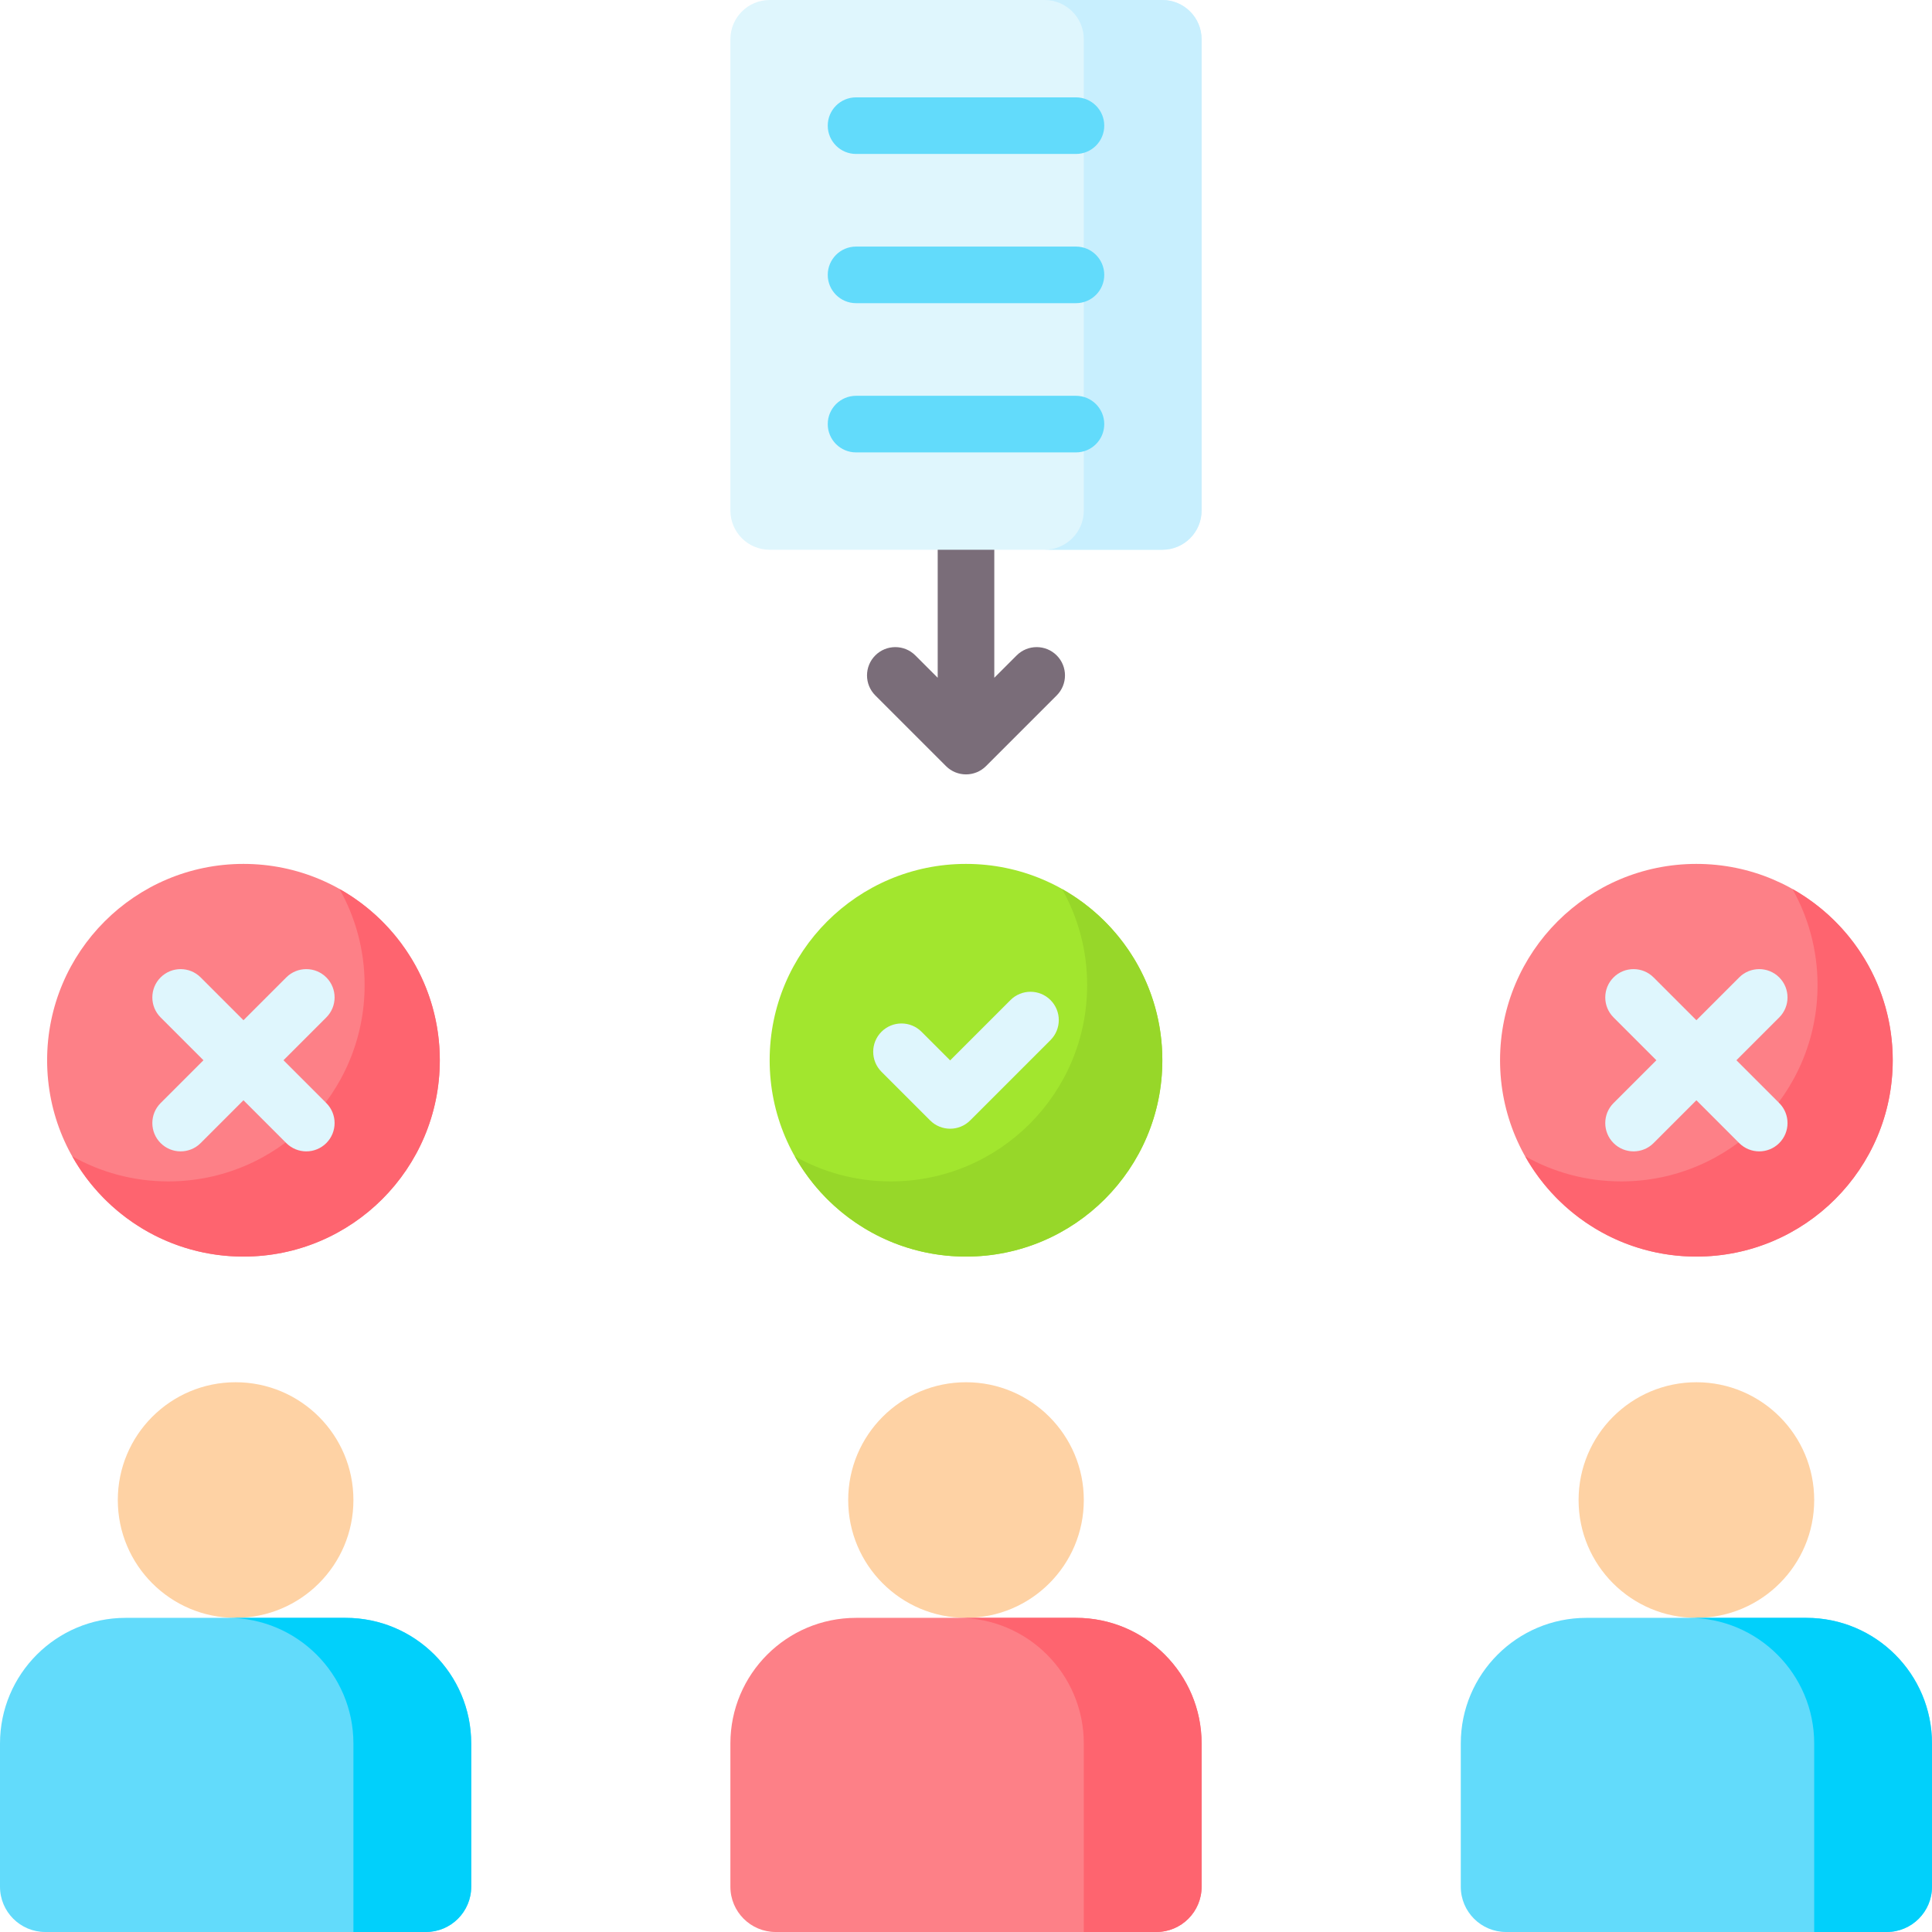
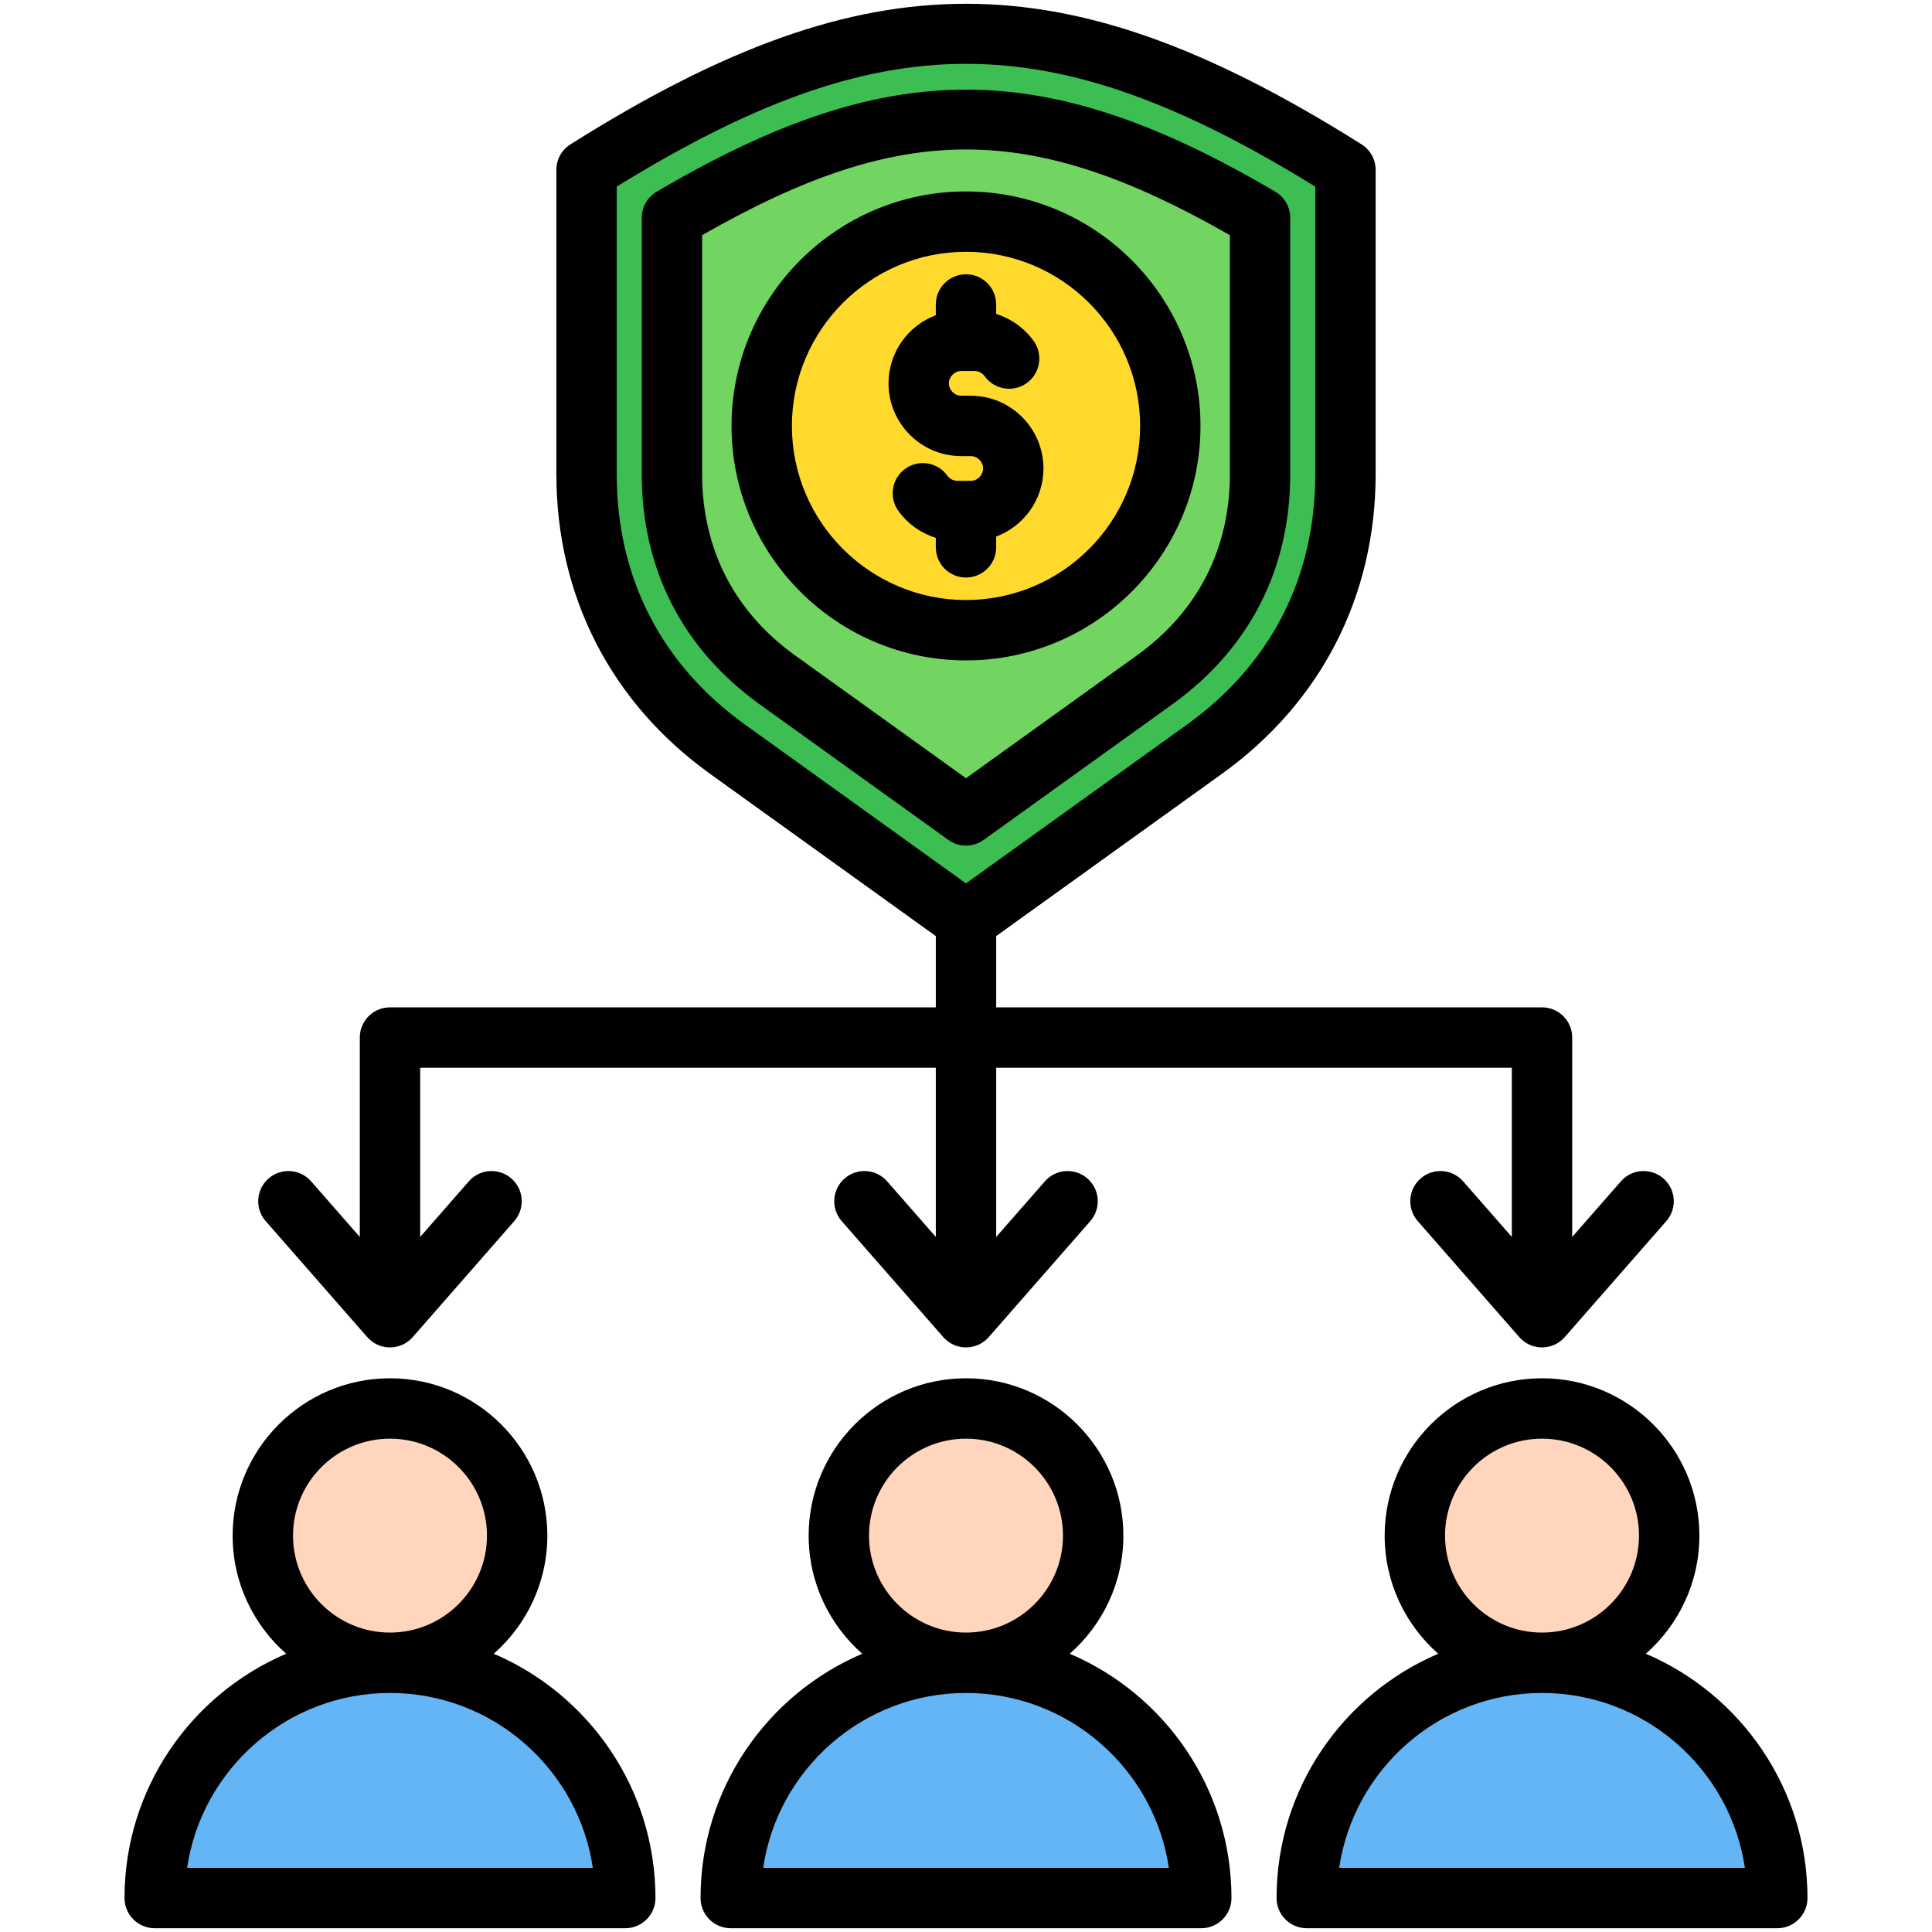
- <svg xmlns="http://www.w3.org/2000/svg" id="Capa_1" enable-background="new 0 0 512 512" height="512" viewBox="0 0 512 512" width="512">
+ <svg xmlns="http://www.w3.org/2000/svg" id="Layer_1" enable-background="new 0 0 512 512" viewBox="0 0 512 512">
  <g>
-     <path d="m280.035 173.688c-2.93-2.928-7.678-2.928-10.607 0l-5.928 5.928v-50.585c0-4.143-3.357-7.5-7.5-7.5s-7.5 3.357-7.5 7.5v50.585l-5.928-5.928c-2.93-2.928-7.678-2.928-10.607 0-2.929 2.93-2.929 7.678 0 10.607l18.731 18.731c1.465 1.464 3.385 2.196 5.304 2.196s3.839-.732 5.304-2.196l18.731-18.731c2.929-2.929 2.929-7.677 0-10.607z" fill="#7a6d79" />
    <g>
-       <g>
-         <circle cx="62.439" cy="397.528" fill="#fed2a4" r="31.22" />
+       <g clip-rule="evenodd" fill-rule="evenodd">
+         <g>
+           <ellipse cx="103.347" cy="406.952" fill="#ffd6bd" rx="33.698" ry="33.698" transform="matrix(.973 -.23 .23 .973 -90.734 34.631)" />
+           <path d="m165.599 499.494c-1.834-32.678-29.136-58.844-62.252-58.844s-60.418 26.166-62.252 58.844c-.053.946.253 1.778.903 2.466.651.689 1.466 1.04 2.413 1.04h117.872c.947 0 1.762-.351 2.413-1.04.65-.688.956-1.521.903-2.466z" fill="#64b5f6" />
+         </g>
+         <g>
+           <ellipse cx="256" cy="406.952" fill="#ffd6bd" rx="33.698" ry="33.698" transform="matrix(.707 -.707 .707 .707 -212.778 300.213)" />
+           <path d="m318.252 499.494c-1.834-32.678-29.136-58.844-62.252-58.844s-60.417 26.166-62.252 58.844c-.053.946.253 1.778.903 2.466.65.689 1.466 1.04 2.413 1.04h117.872c.947 0 1.762-.351 2.413-1.04.65-.688.956-1.521.903-2.466z" fill="#64b5f6" />
+         </g>
+         <g>
+           <circle cx="408.652" cy="406.952" fill="#ffd6bd" r="33.698" />
+           <path d="m470.904 499.494c-1.834-32.678-29.136-58.844-62.252-58.844s-60.418 26.166-62.252 58.844c-.053.946.253 1.778.903 2.466.651.689 1.466 1.04 2.413 1.04h117.872c.947 0 1.762-.351 2.413-1.04.65-.688.956-1.521.903-2.466z" fill="#64b5f6" />
+         </g>
+         <g>
+           <path d="m356.559 45.011v80.614c0 29.847-13.166 55.525-37.404 72.945l-63.155 45.392-63.156-45.392c-24.236-17.42-37.402-43.098-37.402-72.945v-80.614c76.224-48.014 124.891-48.014 201.117 0z" fill="#3cbe52" />
+           <path d="m333.927 57.712c-58.955-34.713-96.899-34.714-155.854 0v67.913c0 22.559 9.66 41.402 27.979 54.568l49.948 35.898 49.947-35.898c18.319-13.167 27.981-32.008 27.981-54.568v-67.913z" fill="#72d561" />
+         </g>
      </g>
      <g>
-         <path d="m112.878 512h-100.878c-6.627 0-12-5.373-12-12v-37.951c0-18.392 14.909-33.301 33.301-33.301h58.276c18.392 0 33.301 14.909 33.301 33.301v37.951c0 6.627-5.373 12-12 12z" fill="#62dbfb" />
-       </g>
-       <g>
-         <path d="m91.577 428.748h-31.22c18.392 0 33.301 14.909 33.301 33.301v49.951h19.22c6.627 0 12-5.373 12-12v-37.951c0-18.392-14.909-33.301-33.301-33.301z" fill="#01d0fb" />
+         <circle clip-rule="evenodd" cx="256" cy="112.869" fill="#ffda2d" fill-rule="evenodd" r="54.14" />
      </g>
    </g>
-     <g>
-       <g>
-         <circle cx="256" cy="397.528" fill="#fed2a4" r="31.22" />
-       </g>
-       <g>
-         <path d="m306.439 512h-100.878c-6.627 0-12-5.373-12-12v-37.951c0-18.392 14.909-33.301 33.301-33.301h58.276c18.392 0 33.301 14.909 33.301 33.301v37.951c0 6.627-5.373 12-12 12z" fill="#fd8087" />
-       </g>
-       <g>
-         <path d="m285.138 428.748h-31.22c18.392 0 33.301 14.909 33.301 33.301v49.951h19.22c6.627 0 12-5.373 12-12v-37.951c0-18.392-14.909-33.301-33.301-33.301z" fill="#fe646f" />
-       </g>
-     </g>
-     <g>
-       <g>
-         <circle cx="449.561" cy="397.528" fill="#fed2a4" r="31.22" />
-       </g>
-       <g>
-         <path d="m500 512h-100.878c-6.627 0-12-5.373-12-12v-37.951c0-18.392 14.909-33.301 33.301-33.301h58.276c18.392 0 33.301 14.909 33.301 33.301v37.951c0 6.627-5.373 12-12 12z" fill="#62dbfb" />
-       </g>
-       <g>
-         <path d="m478.699 428.748h-31.22c18.392 0 33.301 14.909 33.301 33.301v49.951h19.22c6.627 0 12-5.373 12-12v-37.951c0-18.392-14.909-33.301-33.301-33.301z" fill="#01d0fb" />
-       </g>
-     </g>
-     <g>
-       <g>
-         <circle cx="256" cy="280.976" fill="#a2e62e" r="52.033" />
-       </g>
-       <g>
-         <path d="m281.453 235.598c4.231 7.526 6.655 16.205 6.655 25.453 0 28.737-23.296 52.033-52.033 52.033-9.249 0-17.927-2.424-25.454-6.655 8.915 15.859 25.89 26.579 45.378 26.579 28.737 0 52.033-23.296 52.033-52.033.001-19.487-10.72-36.462-26.579-45.377z" fill="#97d729" />
-       </g>
-     </g>
-     <g>
-       <g>
-         <circle cx="449.561" cy="280.976" fill="#fd8087" r="52.033" />
-       </g>
-       <g>
-         <path d="m475.014 235.598c4.231 7.526 6.655 16.205 6.655 25.453 0 28.737-23.296 52.033-52.033 52.033-9.249 0-17.927-2.424-25.453-6.655 8.915 15.859 25.89 26.579 45.378 26.579 28.737 0 52.033-23.296 52.033-52.033-.001-19.487-10.721-36.462-26.58-45.377z" fill="#fe646f" />
-       </g>
-     </g>
-     <g>
-       <g>
-         <circle cx="64.52" cy="280.976" fill="#fd8087" r="52.033" />
-       </g>
-       <g>
-         <path d="m89.974 235.598c4.231 7.526 6.655 16.205 6.655 25.453 0 28.737-23.296 52.033-52.033 52.033-9.249 0-17.927-2.424-25.454-6.655 8.915 15.859 25.89 26.579 45.378 26.579 28.737 0 52.033-23.296 52.033-52.033 0-19.487-10.721-36.462-26.579-45.377z" fill="#fe646f" />
-       </g>
-     </g>
-     <g>
-       <path d="m308.033 145.691h-104.066c-5.747 0-10.407-4.659-10.407-10.406v-124.878c.001-5.748 4.66-10.407 10.407-10.407h104.065c5.747 0 10.407 4.659 10.407 10.407v124.878c0 5.747-4.659 10.406-10.406 10.406z" fill="#dff6fd" />
-     </g>
-     <g>
-       <path d="m308.033 0h-31.22c5.747 0 10.407 4.659 10.407 10.407v124.878c0 5.747-4.659 10.407-10.407 10.407h31.22c5.747 0 10.407-4.659 10.407-10.407v-124.878c-.001-5.748-4.66-10.407-10.407-10.407z" fill="#c8effe" />
-     </g>
-     <g>
-       <path d="m251.8 299.121c-1.92 0-3.839-.732-5.304-2.196l-12.892-12.892c-2.929-2.93-2.929-7.678 0-10.607 2.93-2.928 7.678-2.928 10.607 0l7.588 7.589 15.989-15.988c2.929-2.929 7.678-2.928 10.606.001s2.929 7.678-.001 10.606l-21.292 21.291c-1.462 1.464-3.382 2.196-5.301 2.196z" fill="#dff6fd" />
-     </g>
-     <path d="m460.168 280.976 11.347-11.347c2.929-2.93 2.929-7.678 0-10.607-2.93-2.928-7.678-2.928-10.607 0l-11.347 11.348-11.347-11.348c-2.93-2.928-7.678-2.928-10.607 0-2.929 2.93-2.929 7.678 0 10.607l11.347 11.347-11.347 11.347c-2.929 2.93-2.929 7.678 0 10.607 2.93 2.928 7.678 2.928 10.607 0l11.347-11.348 11.347 11.348c1.465 1.464 3.385 2.196 5.304 2.196s3.839-.732 5.304-2.196c2.929-2.93 2.929-7.678 0-10.607z" fill="#dff6fd" />
-     <path d="m75.128 280.976 11.347-11.347c2.929-2.93 2.929-7.678 0-10.607-2.93-2.928-7.678-2.928-10.607 0l-11.347 11.348-11.347-11.348c-2.93-2.928-7.678-2.928-10.607 0-2.929 2.93-2.929 7.678 0 10.607l11.347 11.347-11.347 11.347c-2.929 2.93-2.929 7.678 0 10.607 2.93 2.928 7.678 2.928 10.607 0l11.347-11.348 11.347 11.348c1.465 1.464 3.385 2.196 5.304 2.196s3.839-.732 5.304-2.196c2.929-2.93 2.929-7.678 0-10.607z" fill="#dff6fd" />
-     <g>
-       <path d="m285.139 119.891h-58.277c-4.143 0-7.5-3.357-7.5-7.5s3.357-7.5 7.5-7.5h58.277c4.143 0 7.5 3.357 7.5 7.5s-3.358 7.5-7.5 7.5z" fill="#62dbfb" />
-     </g>
-     <g>
-       <path d="m285.139 80.346h-58.277c-4.143 0-7.5-3.357-7.5-7.5s3.357-7.5 7.5-7.5h58.277c4.143 0 7.5 3.357 7.5 7.5s-3.358 7.5-7.5 7.5z" fill="#62dbfb" />
-     </g>
-     <g>
-       <path d="m285.139 40.801h-58.277c-4.143 0-7.5-3.357-7.5-7.5s3.357-7.5 7.5-7.5h58.277c4.143 0 7.5 3.357 7.5 7.5s-3.358 7.5-7.5 7.5z" fill="#62dbfb" />
-     </g>
+     <path clip-rule="evenodd" d="m256.002 153.051c-4.419 0-8.003-3.579-8.003-8.003v-2.509c-3.928-1.226-7.441-3.707-9.908-7.13-2.589-3.579-1.792-8.578 1.787-11.167 3.584-2.593 8.592-1.782 11.171 1.801.632.858 1.618 1.377 2.66 1.377h3.551c1.783 0 3.268-1.5 3.268-3.268 0-1.782-1.485-3.282-3.268-3.282h-2.523c-10.624 0-19.268-8.639-19.268-19.269 0-8.262 5.22-15.321 12.529-18.061v-2.848c0-4.424 3.584-8.003 8.003-8.003s7.998 3.579 7.998 8.003v2.509c3.933 1.231 7.441 3.711 9.912 7.13 2.589 3.579 1.787 8.583-1.792 11.172s-8.583 1.787-11.172-1.792c-.627-.868-1.618-1.391-2.66-1.391h-3.551c-1.769 0-3.268 1.499-3.268 3.282 0 1.769 1.499 3.268 3.268 3.268h2.523c10.629 0 19.268 8.654 19.268 19.283 0 8.248-5.22 15.307-12.53 18.047v2.848c.003 4.423-3.576 8.003-7.995 8.003zm-46.139-40.179c0 25.441 20.697 46.139 46.139 46.139 25.441 0 46.139-20.698 46.139-46.139s-20.698-46.144-46.139-46.144c-25.441.001-46.139 20.703-46.139 46.144zm108.279 0c0-34.26-27.87-62.139-62.139-62.139-34.26 0-62.139 27.879-62.139 62.139 0 34.269 27.88 62.139 62.139 62.139 34.269.001 62.139-27.869 62.139-62.139zm-107.42 60.829 45.28 32.539 45.281-32.539c16.119-11.591 24.649-28.21 24.649-48.068v-63.313c-52.991-30.28-86.873-30.28-139.86 0v63.314c0 19.857 8.531 36.476 24.65 48.067zm49.949 48.888 49.949-35.896c20.48-14.723 31.308-35.84 31.308-61.06v-67.921c0-2.834-1.495-5.451-3.938-6.89-61.3-36.09-102.68-36.09-163.981 0-2.438 1.438-3.938 4.056-3.938 6.89v67.921c0 25.229 10.827 46.337 31.308 61.06l49.949 35.896c1.401 1.004 3.032 1.499 4.673 1.499 1.637.001 3.269-.494 4.67-1.499zm94.221 272.41c3.881-26.187 26.507-46.346 53.759-46.346 27.248 0 49.879 20.16 53.769 46.346zm53.759-113.739c14.171 0 25.701 11.521 25.701 25.691 0 14.171-11.53 25.701-25.701 25.701s-25.701-11.53-25.701-25.701 11.53-25.691 25.701-25.691zm27.512 56.999c8.686-7.649 14.19-18.839 14.19-31.308 0-22.989-18.703-41.692-41.702-41.692-22.989 0-41.701 18.703-41.701 41.692 0 12.468 5.513 23.659 14.199 31.308-25.159 10.733-42.847 35.712-42.847 64.742 0 4.419 3.579 7.998 7.998 7.998h124.703c4.419 0 7.998-3.579 7.998-7.998 0-29.03-17.68-54.009-42.838-64.742zm-233.92 56.74c3.876-26.187 26.507-46.346 53.759-46.346 27.248 0 49.878 20.16 53.76 46.346zm53.759-113.739c14.171 0 25.701 11.521 25.701 25.691 0 14.171-11.53 25.701-25.701 25.701-14.17 0-25.701-11.53-25.701-25.701s11.531-25.691 25.701-25.691zm27.498 56.999c8.701-7.649 14.204-18.839 14.204-31.308 0-22.989-18.712-41.692-41.701-41.692s-41.701 18.703-41.701 41.692c0 12.468 5.499 23.659 14.199 31.308-25.168 10.733-42.847 35.712-42.847 64.742 0 4.419 3.579 7.998 7.998 7.998h124.698c4.423 0 8.003-3.579 8.003-7.998-.001-29.03-17.681-54.009-42.853-64.742zm-233.92 56.74c3.891-26.187 26.522-46.346 53.769-46.346 27.253 0 49.883 20.16 53.764 46.346zm53.769-113.739c14.171 0 25.701 11.521 25.701 25.691 0 14.171-11.53 25.701-25.701 25.701-14.166 0-25.696-11.53-25.696-25.701s11.53-25.691 25.696-25.691zm27.502 56.999c8.691-7.649 14.199-18.839 14.199-31.308 0-22.989-18.707-41.692-41.702-41.692-22.999 0-41.696 18.703-41.696 41.692 0 12.468 5.499 23.659 14.19 31.308-25.159 10.733-42.843 35.712-42.843 64.742 0 4.419 3.579 7.998 8.002 7.998h124.699c4.419 0 8.003-3.579 8.003-7.998 0-29.03-17.693-54.009-42.852-64.742zm32.591-312.626c0 27.45 11.78 50.43 34.066 66.45l58.494 42.027 58.49-42.027c22.291-16.019 34.071-38.999 34.071-66.45v-76.183c-70.373-43.38-114.762-43.38-185.121 0zm-66.11 228.719c1.518 1.74 3.707 2.73 6.017 2.73 2.301 0 4.504-.99 6.022-2.73l26.913-30.742c2.91-3.329 2.575-8.38-.75-11.29s-8.385-2.58-11.294.75l-12.888 14.732v-44.842h136.648v44.842l-12.897-14.732c-2.91-3.329-7.96-3.659-11.29-.75-3.32 2.909-3.66 7.96-.755 11.29l26.922 30.742c1.519 1.74 3.711 2.73 6.022 2.73 2.306 0 4.499-.99 6.017-2.73l26.922-30.742c2.909-3.329 2.57-8.38-.75-11.29-3.329-2.91-8.38-2.58-11.289.75l-12.902 14.732v-44.842h136.648v44.842l-12.898-14.732c-2.9-3.329-7.96-3.659-11.28-.75-3.33 2.909-3.66 7.96-.75 11.29l26.908 30.742c1.523 1.74 3.721 2.73 6.022 2.73 2.311 0 4.499-.99 6.017-2.73l26.922-30.742c2.909-3.329 2.57-8.38-.75-11.29-3.329-2.91-8.38-2.58-11.289.75l-12.902 14.732v-52.84c0-4.423-3.579-8.003-7.998-8.003h-144.65v-18.887l59.819-43.002c26.271-18.877 40.74-47.087 40.74-79.437v-80.625c0-2.735-1.41-5.296-3.74-6.757-40.89-25.758-73.217-37.25-104.817-37.25-31.614 0-63.931 11.492-104.821 37.25-2.33 1.462-3.74 4.022-3.74 6.757v80.625c0 32.35 14.468 60.56 40.73 79.437l59.829 43.003v18.887h-144.651c-4.419 0-7.998 3.579-7.998 8.003v52.84l-12.898-14.733c-2.914-3.329-7.965-3.659-11.29-.75-3.324 2.909-3.664 7.96-.755 11.29z" fill-rule="evenodd" />
  </g>
</svg>
